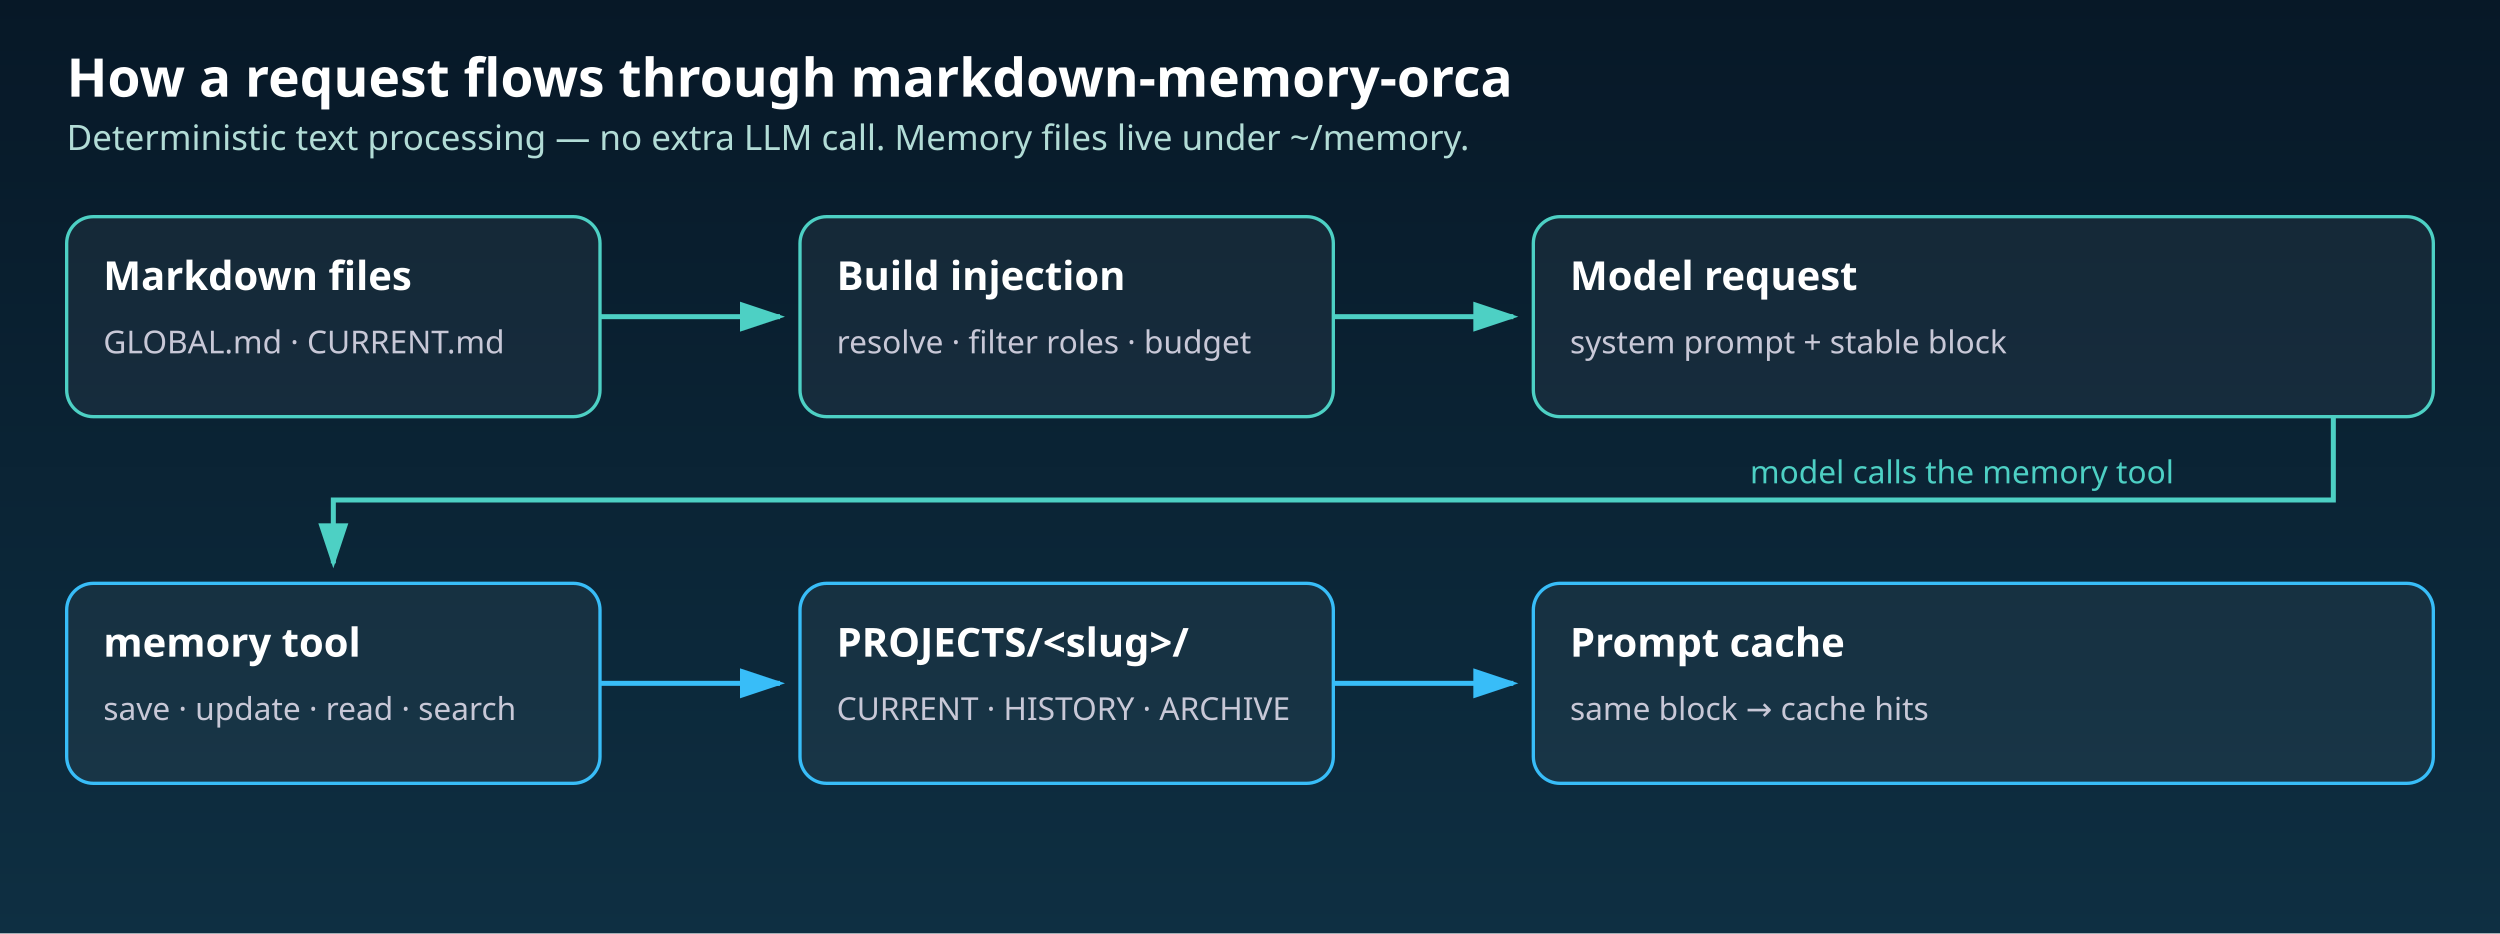
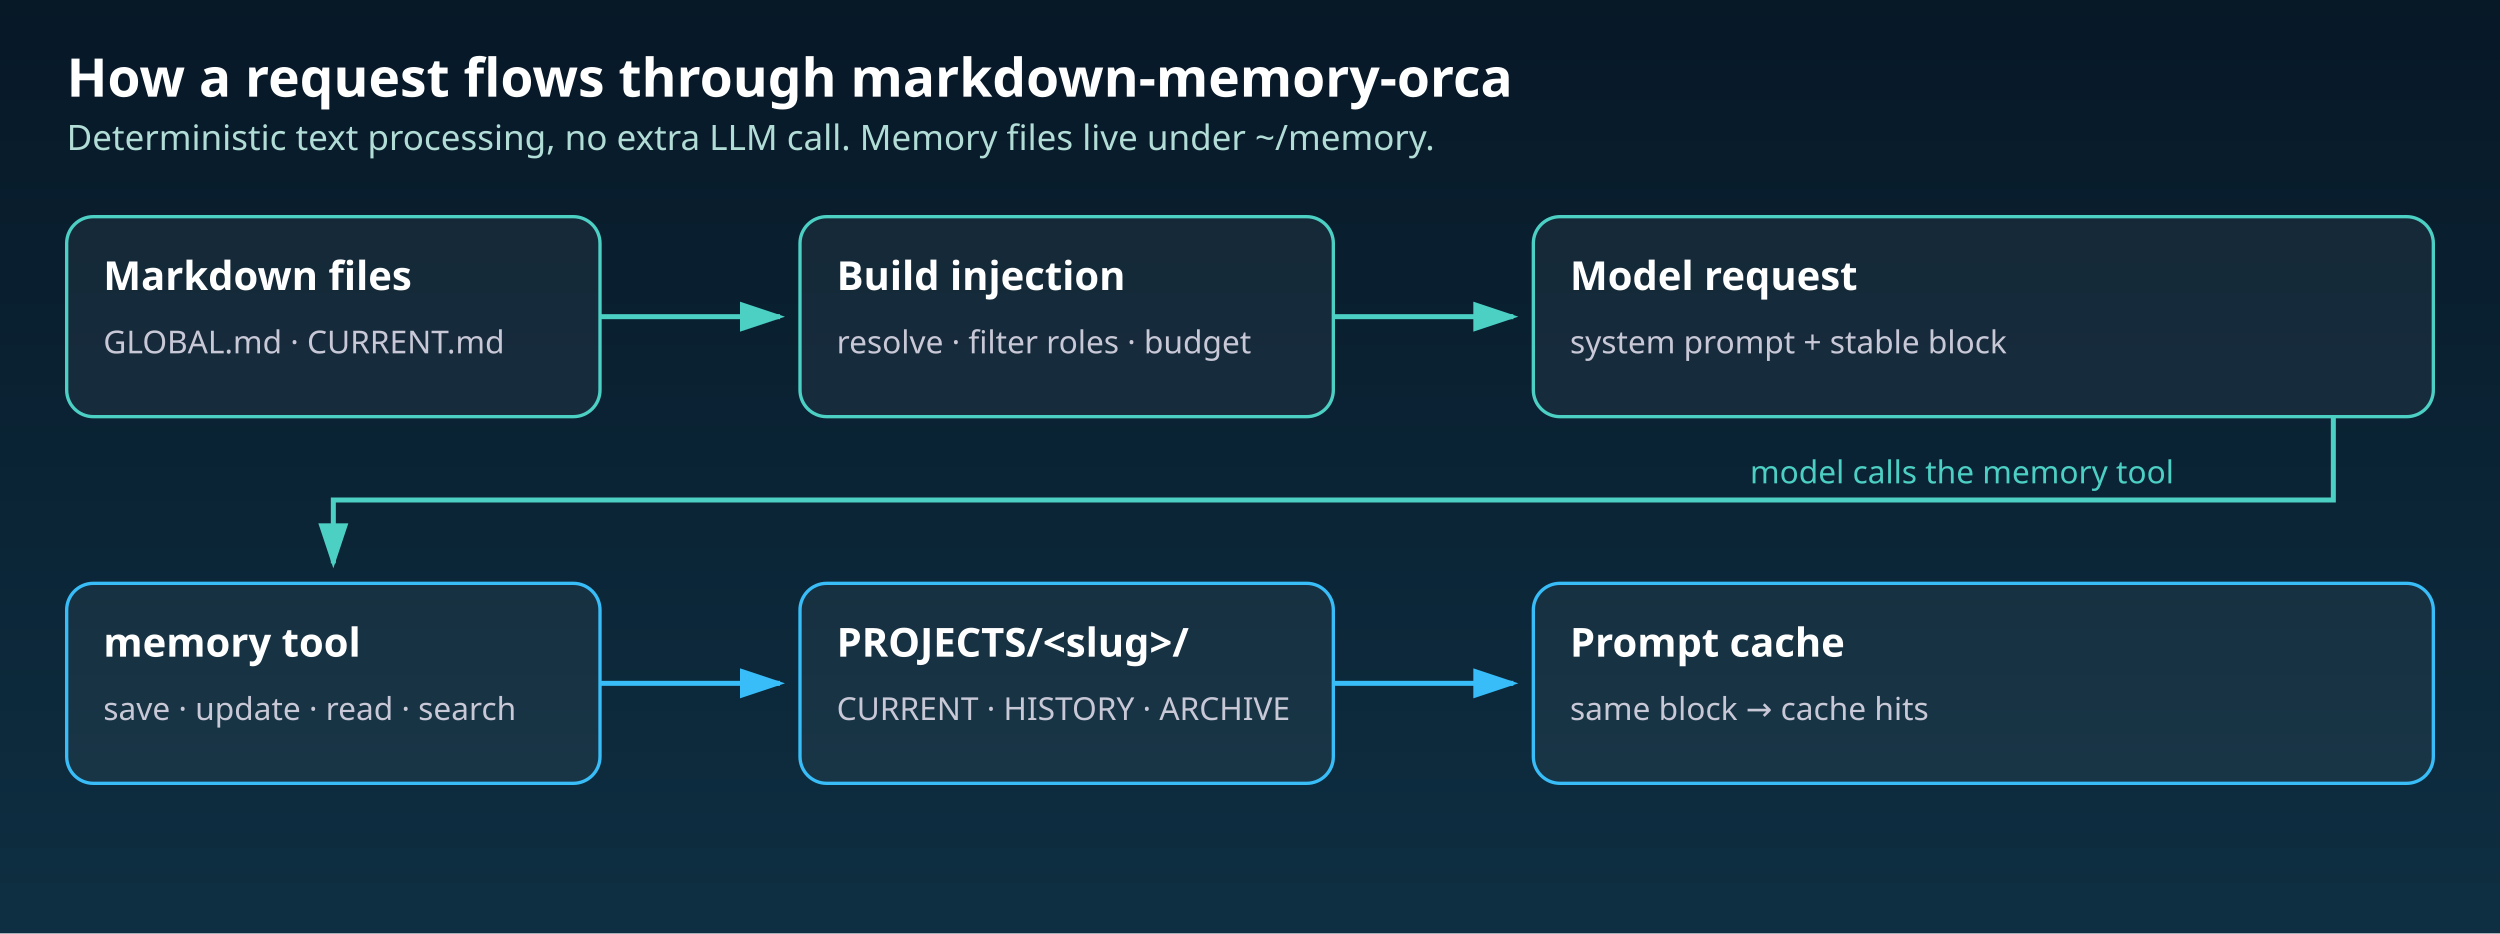
<svg xmlns="http://www.w3.org/2000/svg" width="1500" height="560" role="img" aria-label="How a request flows through markdown-memory-orca">
  <defs>
    <linearGradient id="bg" x1="0" y1="0" x2="0" y2="1">
      <stop offset="0" stop-color="#071827" />
      <stop offset="1" stop-color="#0e2f42" />
    </linearGradient>
    <marker id="ah" markerWidth="10" markerHeight="10" refX="8" refY="3" orient="auto">
      <path d="M0,0 L9,3 L0,6 z" fill="#4dd0c4" />
    </marker>
    <marker id="ah2" markerWidth="10" markerHeight="10" refX="8" refY="3" orient="auto">
      <path d="M0,0 L9,3 L0,6 z" fill="#38bdf8" />
    </marker>
  </defs>
  <rect width="1500" height="560" fill="url(#bg)" />
  <text x="40" y="58" font-family="sans-serif" font-size="32" font-weight="bold" fill="#ffffff">How a request flows through markdown-memory-orca</text>
-   <text x="40" y="90" font-family="sans-serif" font-size="21" fill="#b2dcd6">Deterministic text processing — no extra LLM call. Memory files live under ~/memory.</text>
+   <text x="40" y="90" font-family="sans-serif" font-size="21" fill="#b2dcd6">Deterministic text processing, no extra LLM call. Memory files live under ~/memory.</text>
  <rect x="40" y="130" width="320" height="120" rx="16" fill="#ffffff" fill-opacity="0.05" stroke="#4dd0c4" stroke-width="2" />
  <text x="62" y="174" font-family="sans-serif" font-size="24" font-weight="bold" fill="#ffffff">Markdown files</text>
  <text x="62" y="212" font-family="sans-serif" font-size="19" fill="#c8c8d7">GLOBAL.md · CURRENT.md</text>
  <rect x="480" y="130" width="320" height="120" rx="16" fill="#ffffff" fill-opacity="0.05" stroke="#4dd0c4" stroke-width="2" />
  <text x="502" y="174" font-family="sans-serif" font-size="24" font-weight="bold" fill="#ffffff">Build injection</text>
  <text x="502" y="212" font-family="sans-serif" font-size="19" fill="#c8c8d7">resolve · filter roles · budget</text>
  <rect x="920" y="130" width="540" height="120" rx="16" fill="#ffffff" fill-opacity="0.05" stroke="#4dd0c4" stroke-width="2" />
  <text x="942" y="174" font-family="sans-serif" font-size="24" font-weight="bold" fill="#ffffff">Model request</text>
  <text x="942" y="212" font-family="sans-serif" font-size="19" fill="#c8c8d7">system prompt + stable block</text>
  <rect x="40" y="350" width="320" height="120" rx="16" fill="#ffffff" fill-opacity="0.05" stroke="#38bdf8" stroke-width="2" />
  <text x="62" y="394" font-family="sans-serif" font-size="24" font-weight="bold" fill="#ffffff">memory tool</text>
  <text x="62" y="432" font-family="sans-serif" font-size="19" fill="#c8c8d7">save · update · read · search</text>
  <rect x="480" y="350" width="320" height="120" rx="16" fill="#ffffff" fill-opacity="0.05" stroke="#38bdf8" stroke-width="2" />
  <text x="502" y="394" font-family="sans-serif" font-size="24" font-weight="bold" fill="#ffffff">PROJECTS/&lt;slug&gt;/</text>
  <text x="502" y="432" font-family="sans-serif" font-size="19" fill="#c8c8d7">CURRENT · HISTORY · ARCHIVE</text>
  <rect x="920" y="350" width="540" height="120" rx="16" fill="#ffffff" fill-opacity="0.05" stroke="#38bdf8" stroke-width="2" />
  <text x="942" y="394" font-family="sans-serif" font-size="24" font-weight="bold" fill="#ffffff">Prompt cache</text>
  <text x="942" y="432" font-family="sans-serif" font-size="19" fill="#c8c8d7">same block → cache hits</text>
  <line x1="360" y1="190" x2="468" y2="190" stroke="#4dd0c4" stroke-width="3" marker-end="url(#ah)" />
  <line x1="800" y1="190" x2="908" y2="190" stroke="#4dd0c4" stroke-width="3" marker-end="url(#ah)" />
  <path d="M1400,250 L1400,300 L200,300 L200,338" fill="none" stroke="#4dd0c4" stroke-width="3" marker-end="url(#ah)" />
  <text x="1050" y="290" font-family="sans-serif" font-size="19" fill="#4dd0c4">model calls the memory tool</text>
  <line x1="360" y1="410" x2="468" y2="410" stroke="#38bdf8" stroke-width="3" marker-end="url(#ah2)" />
  <line x1="800" y1="410" x2="908" y2="410" stroke="#38bdf8" stroke-width="3" marker-end="url(#ah2)" />
</svg>
